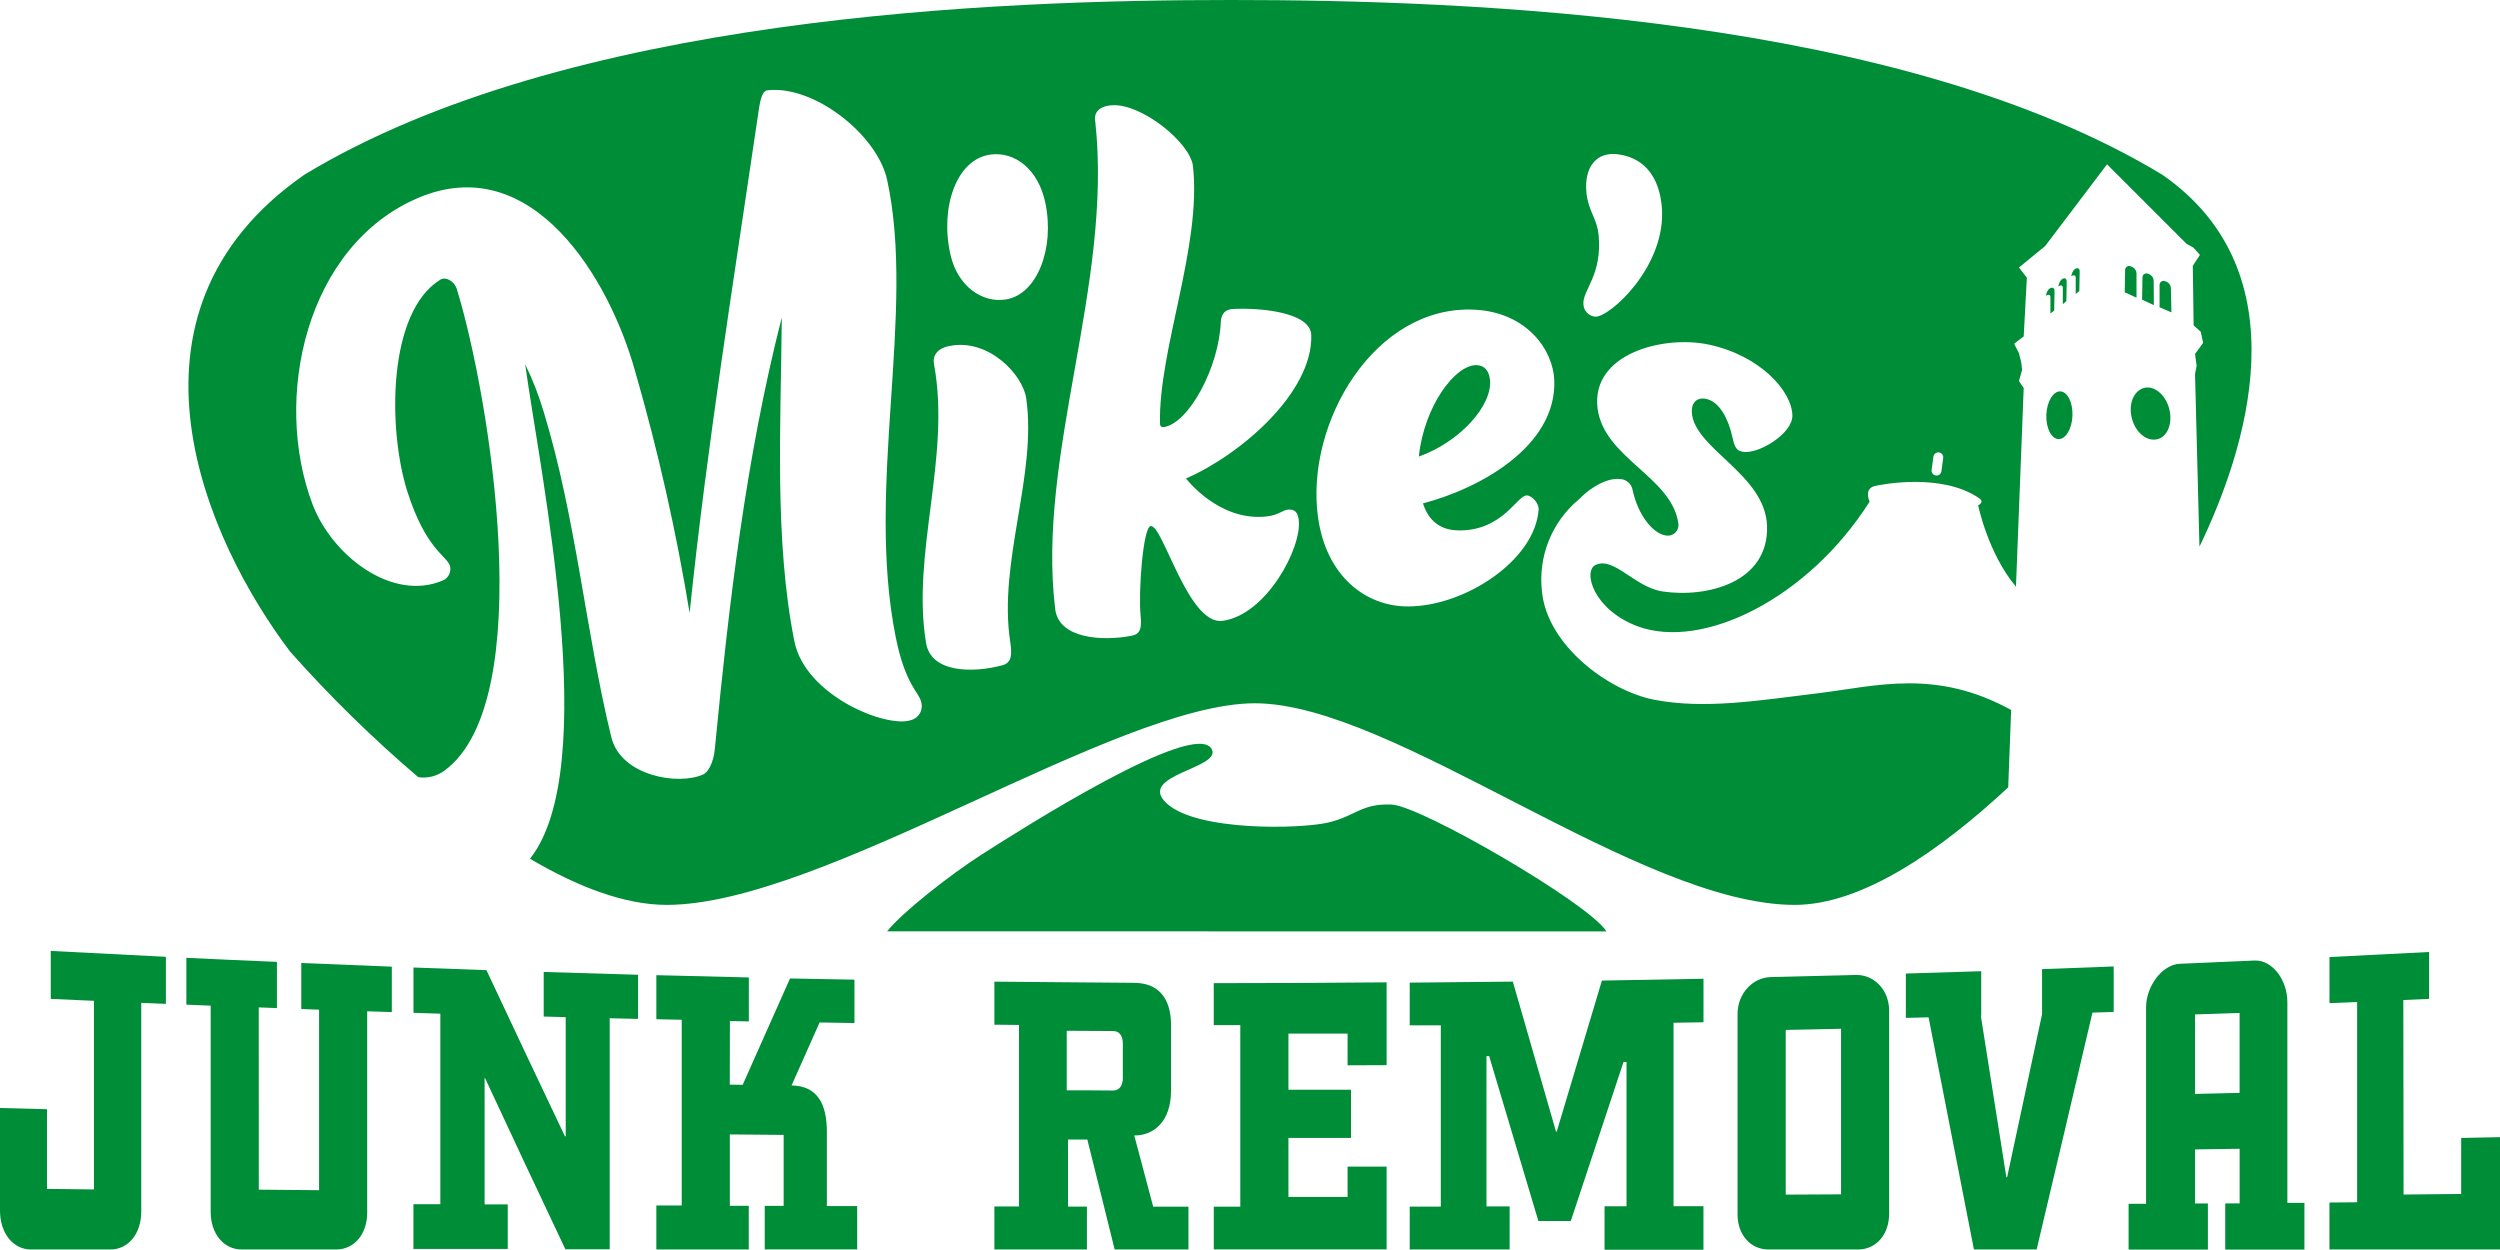
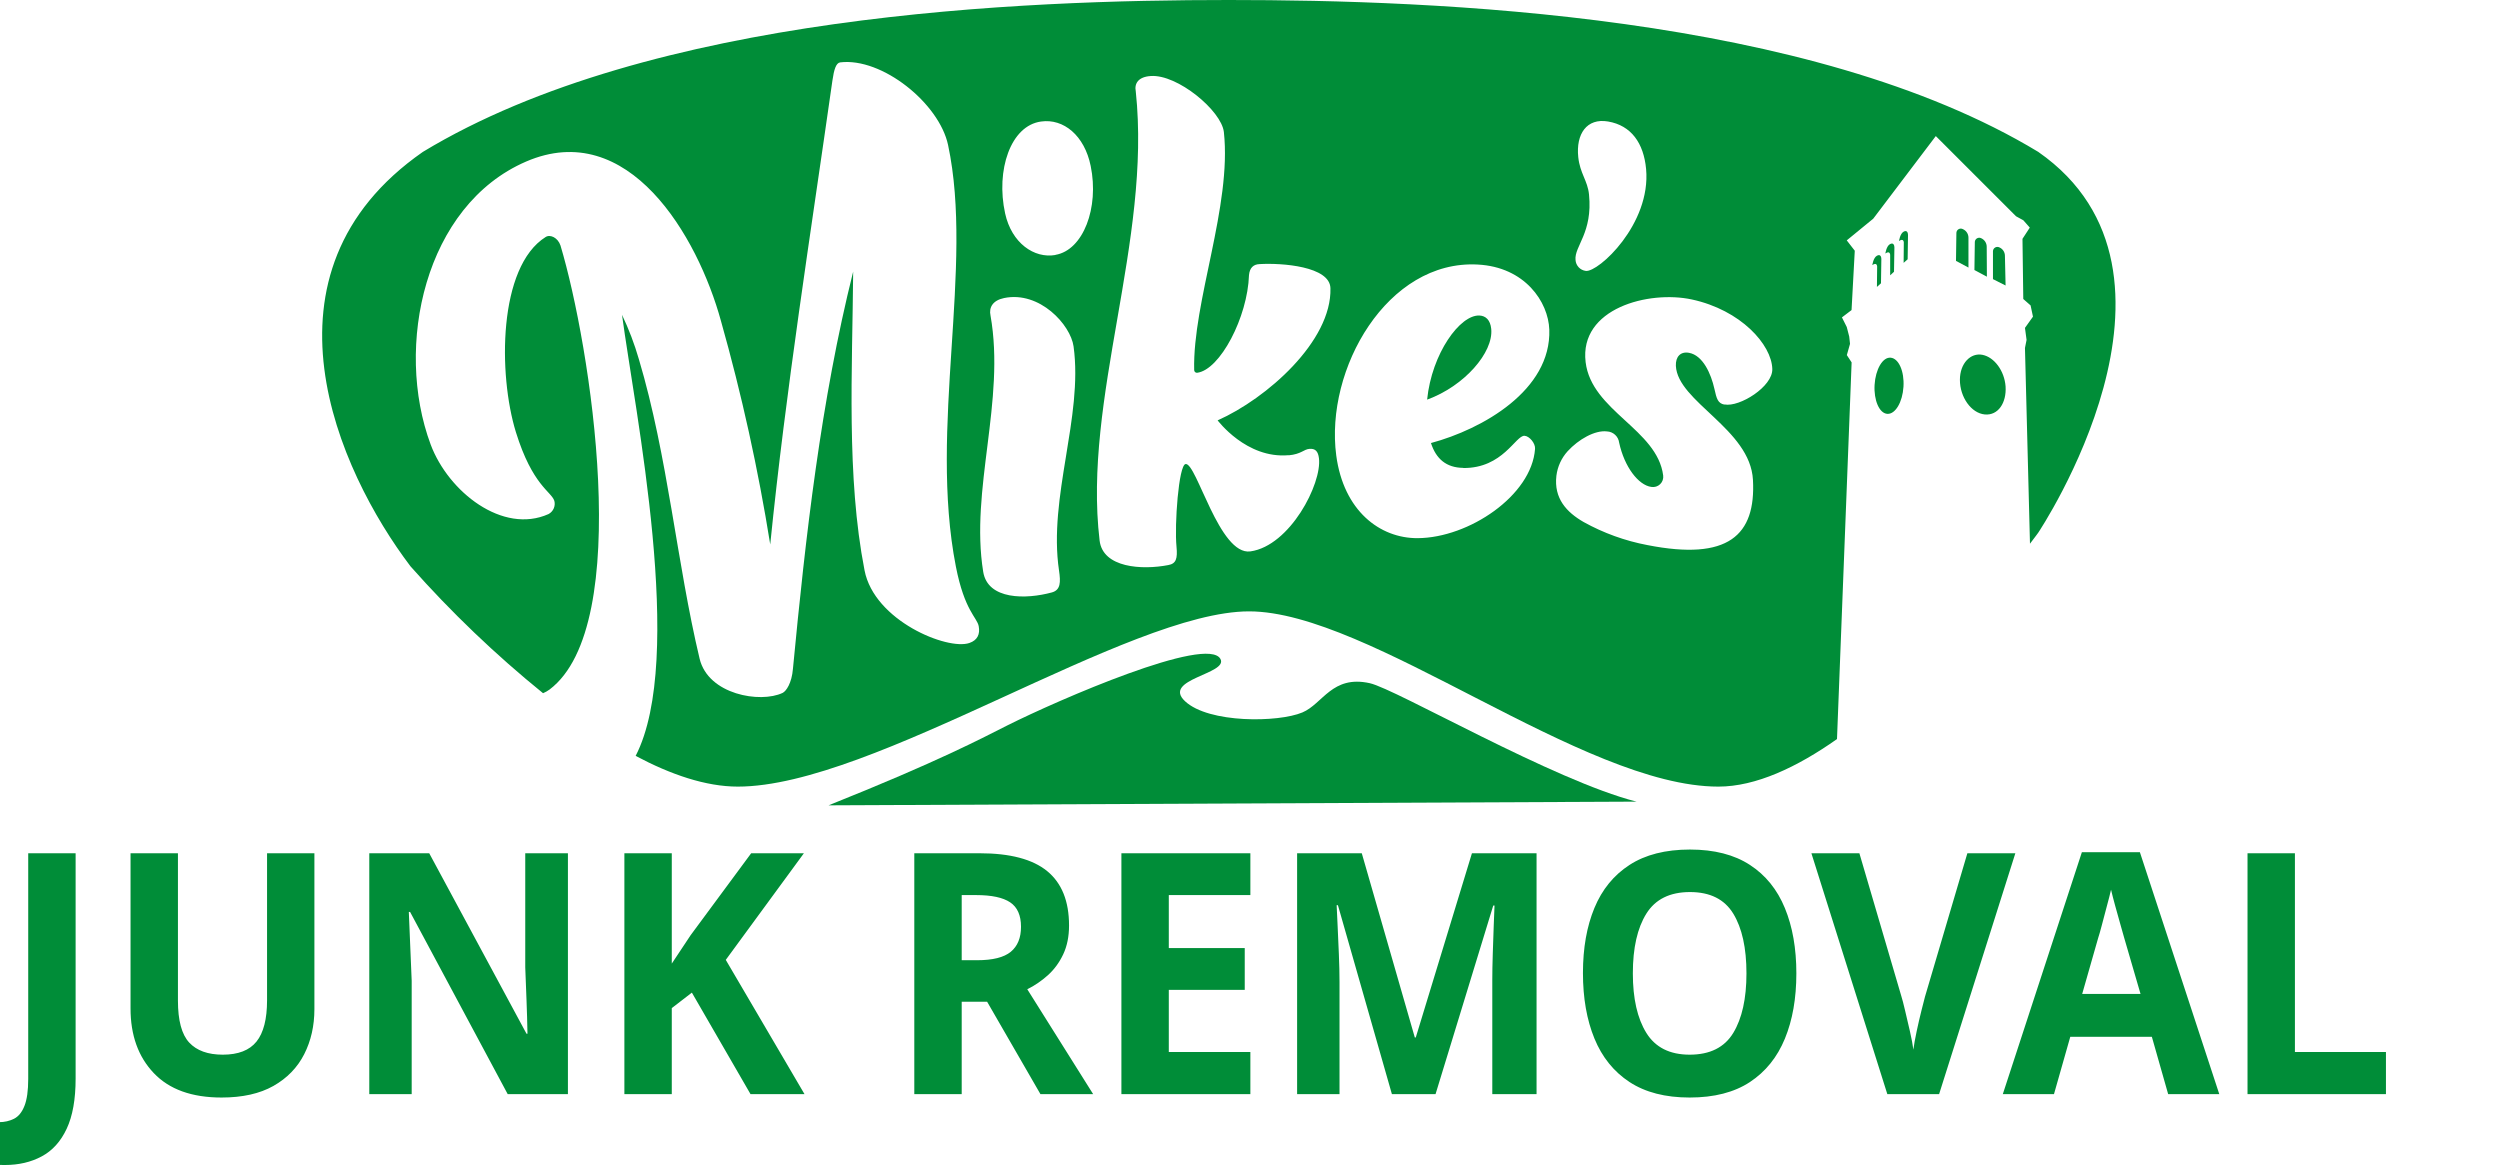
- <svg xmlns="http://www.w3.org/2000/svg" viewBox="0 0 616.79 308.27">
+ <svg xmlns="http://www.w3.org/2000/svg" viewBox="0 0 683.63 319.12">
  <defs>
-     <style>.cls-1{fill:#008d38;}</style>
+     <style>.cls-1{font-size:92.26px;font-family:Tahoma-Bold, Tahoma;font-weight:700;}.cls-1,.cls-2{fill:#008d38;}</style>
  </defs>
  <g id="Layer_2" data-name="Layer 2">
    <g id="Layer_4" data-name="Layer 4">
-       <path class="cls-1" d="M27.21,308.27H7.67c-4.49,0-7.67-4.06-7.67-9.63V273.36l11.59.3v19.66l11.59.13V246.92l-10.66-.48V234.61q14.2.76,28.41,1.45c0,4.64,0,7,0,11.61l-6.08-.25q0,25.72,0,51.46C34.87,304.31,31.7,308.27,27.21,308.27Z" />
-       <path class="cls-1" d="M63.85,293.51l14.87.13q0-22.26,0-44.54l-4.39-.16c0-4.54,0-6.81,0-11.35,8.94.38,13.41.56,22.34.9,0,4.49,0,6.73,0,11.21-2.43-.07-3.65-.11-6.08-.2q0,24.86,0,49.71c0,5.24-3.17,9.06-7.66,9.06H59.65c-4.49,0-7.67-3.91-7.67-9.28q0-25.44,0-50.88l-6-.24V236.31c8.94.42,13.4.63,22.34,1v11.4l-4.48-.17Q63.84,271,63.85,293.51Z" />
-       <path class="cls-1" d="M102,297.09l6.64,0,0-47-6.63-.21c0-4.47,0-6.7,0-11.18,7.18.27,10.77.4,18,.65q9.63,20.53,19.37,41h.19q0-14.72,0-29.41l-5.43-.14v-11c9.31.3,14,.44,23.28.69,0,4.36,0,6.54,0,10.89l-7-.16,0,57H139.49q-10-21.09-19.84-42.27h-.09q0,15.6,0,31.19l5.71,0v11H102Z" />
-       <path class="cls-1" d="M180.05,267.59l3.18.05q5.82-13.12,11.68-26.24c6.36.13,9.54.19,15.9.3v10.7l-8.6-.14c-2.77,6.21-4.15,9.31-6.92,15.54,6.36.08,8.7,4.57,8.71,11.34v18.41l7.48,0c0,4.27,0,6.41,0,10.69H188.67V297.5l4.67,0V280l-13.28-.12c0,7.05,0,10.57,0,17.61l4.67,0c0,4.31,0,6.47,0,10.78H161.93V297.4l6.26,0q0-22.9,0-45.81l-6.26-.13c0-4.35,0-6.53,0-10.87,9.13.24,13.69.35,22.82.56V252l-4.67-.09Z" />
-       <path class="cls-1" d="M245.33,297.66h6.07q0-22.4,0-44.79l-6.07-.06c0-4.25,0-6.37,0-10.62q17.2.18,34.42.29c6.08,0,9.16,3.84,9.16,10.4s0,9.72,0,16.2c0,7.59-4.21,11.08-9.07,11.06,1.87,7,2.8,10.54,4.67,17.56h8.7v10.56H275c-2.7-10.84-4-16.26-6.74-27.12h-4.77c0,6.62,0,9.92,0,16.54h4.67v10.58H245.33Zm29.26-43.29-11.41-.06V269c4.56,0,6.85,0,11.41.05,1.59,0,2.43-1.22,2.43-3.07v-8.52C277,255.62,276.27,254.38,274.59,254.37Z" />
-       <path class="cls-1" d="M332.47,262.83V255c-5.83,0-8.75,0-14.59,0v13.85l15.43,0v11.9l-15.43,0v14.56h14.59v-7.49l9.63,0v20.43H299.46V297.71H306V252.92h-6.55V242.56q21.33,0,42.65-.2v20.43Z" />
-       <path class="cls-1" d="M347.8,297.69h7.67q0-22.37,0-44.72l-7.67,0V242.43c10.18-.08,15.26-.13,25.44-.25l10.65,37h.18q5.6-18.63,11.15-37.26c10-.16,15-.25,25.06-.45,0,4.29,0,6.44,0,10.74l-7.39.12q0,22.64,0,45.26l7.38,0v10.74h-24.4V297.6h5.42q0-17.79,0-35.58h-.75q-6.49,19.62-13,39.22h-8q-6.06-20.34-12.14-40.67h-.66q0,18.54,0,37.07h5.71c0,4.25,0,6.37,0,10.62H347.8Z" />
-       <path class="cls-1" d="M458.4,308.27H436.34c-4.49,0-7.67-3.66-7.66-8.68q0-24.72,0-49.45c0-5,3.74-9,8.23-9.08,8.38-.19,12.57-.3,20.95-.52,4.48-.13,8.22,3.69,8.22,8.78l0,50.15C466.07,304.56,462.89,308.27,458.4,308.27ZM440.57,254.1q0,20.31,0,40.63l13.65-.07q0-20.42,0-40.84C448.76,253.94,446,254,440.57,254.1Z" />
-       <path class="cls-1" d="M495,290.44h.19q4.32-20.12,8.62-40.23V239.1c7.07-.25,10.6-.39,17.67-.66v11.22l-5.24.17q-6.84,29.23-13.77,58.44H487q-5.56-28.65-11.19-57.28l-5.61.14c0-4.38,0-6.57,0-10.94,7.44-.22,11.16-.34,18.6-.58v11h-.1Q491.86,270.55,495,290.44Z" />
-       <path class="cls-1" d="M525.16,297l4.31,0q0-24.24,0-48.48c0-5.14,3.93-10.55,8.32-10.74,7.37-.31,11.05-.47,18.41-.8,4.49-.2,8.14,4.89,8.13,10.25q0,24.77,0,49.53l4.21,0c0,4.61,0,6.92,0,11.54H549v-11.4l3.55,0V283.42l-11,.16v13.34l3.17,0v11.37H525.16Zm16.38-46.73v19.62l11-.26V249.91Z" />
-       <path class="cls-1" d="M593,294.71l14.21-.14V280.75l9.63-.2v27.72H574.71V296.68l6.83-.06q0-24.71,0-49.41l-6.82.28V236.12c9.83-.48,14.75-.73,24.58-1.25v11.57l-6.36.28Z" />
-       <path class="cls-1" d="M531.35,69.3a1.84,1.84,0,0,0-1.25-1.7,1,1,0,0,0-1.52.72l-.09,5.62,2.9,1.34Z" />
-       <path class="cls-1" d="M367.6,93.71c-.25-2.44-1.52-3.53-3.19-3.62-5.34-.28-13.09,10.15-14.36,22.55C360.25,109,368.24,100,367.6,93.71Z" />
-       <path class="cls-1" d="M535.59,71.1a1.82,1.82,0,0,0-1.29-1.67,1,1,0,0,0-1.5.75l0,5.62,2.93,1.28Z" />
-       <path class="cls-1" d="M525.82,65.77a1,1,0,0,0-1.52.72l-.09,5.62,2.9,1.34,0-6A1.85,1.85,0,0,0,525.82,65.77Z" />
-       <path class="cls-1" d="M525.68,101c0,3.74,2.43,7.17,5.31,7.45s4.71-2.51,4.46-6c-.24-3.34-2.41-6.31-4.94-6.79S525.68,97.48,525.68,101Z" />
-       <path class="cls-1" d="M513,71.81s.09-4.5.09-4.86-.17-1.07-1-.67S511,68.15,511,68.15c1.11-.67,1.11.32,1.11.32l0,4.06Z" />
-       <path class="cls-1" d="M504.86,102.33c-.12,3.25,1.23,5.94,3,6s3.33-2.52,3.45-5.77-1.23-5.94-3-6S505,99.08,504.86,102.33Z" />
-       <path class="cls-1" d="M496.18,175.16c-18.63-10.23-33.22-5.9-47.44-4.15-15,1.85-28.17,4-40.49,1.65-11.52-2.19-26.59-13.57-27.82-26.72a25.71,25.71,0,0,1,9.13-22.76c2.86-3,7-5.32,10.08-5a3.28,3.28,0,0,1,3.17,2.82c1.35,6.12,5,10.7,8.28,11.13a2.61,2.61,0,0,0,3-2.88c-1.53-11.62-18.43-16.2-19.95-28.54C392.52,87.22,410.41,82.66,421.51,85c12.59,2.65,20.53,11.35,20.7,17.45.13,4.53-8.48,9.76-12.32,9-1.68-.32-2-1.44-2.58-4-.86-3.79-2.95-8.42-6.52-9.06-2.18-.39-3.5,1-3.39,3.28.43,9,18.15,15.31,18.56,28.09.45,13.9-14.76,17.81-25.77,16.16-6.85-1-12-8.69-16.53-6.54-3.17,1.5-.63,11,10.34,15.13,16.17,6,42.18-6.93,57.25-30.73-.88-2.24-.25-3.49,1.24-3.86s16.57-3.36,25.8,3c1.45,1-.25,1.74-.25,1.74s2.43,11.9,9.33,20.08l1.91-49L498.11,94l.78-2.74-.2-1.76-.58-2.35-1.18-2.35L499.28,83l.78-14.49L498.11,66l6.46-5.29,15.27-20.17,19.58,19.58,1.76,1,1.57,1.76L541,65.59l.2,14.69,1.76,1.57.59,2.74-2,2.74.39,2.93-.39,2,1.09,42.61c11.45-23.73,25.71-67.5-9.1-91.72C468.85,3.92,362.29,0,303.83,0s-164,3.92-228.75,43.11C25.7,77.47,51,133.6,71.56,160.74a317.89,317.89,0,0,0,31.63,31,8.7,8.7,0,0,0,6.51-1.65c23.31-17.2,11.16-92.21,3-118.8-.71-2.09-2.81-3.06-4.07-2.29-13,8-13,36.79-8.15,52.21,4.56,14.35,9.71,15.87,10.54,18.4a3.11,3.11,0,0,1-1.6,3.53c-12.55,5.5-27.43-6-32.28-18.63-10-26.28-1.65-64,26.14-75.73,28-11.8,47,19.84,53.38,42.69a515.78,515.78,0,0,1,13.48,59.76c4.3-41.55,11-82.8,17.06-124.09.43-3,1-4.72,2.11-4.86,11.47-1.36,27.13,10.94,29.56,22.1C226,77.11,213.5,120,221,157.24c2.38,11.85,5.79,13.58,6.26,15.94a3.56,3.56,0,0,1-2.56,4.5c-6,2-26-6-28.71-19.44-5-25.12-3.33-53.55-3.11-79.93-8.84,34.54-13.06,70.75-16.5,106.28-.32,3.82-1.84,6-2.83,6.45-6.1,2.82-20.37.47-22.73-9.17-6.28-25.7-8.69-54.07-16.64-80.13a76.64,76.64,0,0,0-4.61-11.87c3.76,27.39,19,99.46,1.19,122,11.44,6.74,23.15,11.38,33.73,11.38,38.55,0,110.86-49.74,145.11-49.74s94.65,49.74,133.2,49.74c16.77,0,36.13-13.63,52.66-29ZM477,112.67a1.22,1.22,0,0,1,2.42.33l-.44,3.26a1.22,1.22,0,1,1-2.42-.32Zm-82.65-55c-.37-3.7-2.46-5.62-2.94-10-.67-6.22,2.31-10.52,8.14-9.55,6.36,1,9.78,5.77,10.43,12.74,1.39,14.75-13.09,27.69-16.5,27.26a3.18,3.18,0,0,1-2.82-3C390.33,71.54,395.43,68,394.38,57.7ZM249.23,158.28c.47,3.12.46,5.22-1.95,5.86-7.07,1.89-17.56,2-18.81-5.52-3.65-22,6.13-45.77,2-68.55-.49-2.21.63-4.07,3.72-4.7,9.75-2,18.21,7.16,19,12.95C255.87,117.24,246.24,138.66,249.23,158.28Zm-1-84.42c-5.78,1-12-3.15-13.76-11.14-2.59-11.54,1.49-23.43,9.86-24.58,6.14-.84,11.88,3.74,13.57,11.9C260.27,61.27,255.85,72.61,248.26,73.86Zm63.87,53.6c3.51-.31,4.14-1.61,5.74-1.73s2.35.66,2.58,2.52c.85,6.78-7.93,23.42-18.77,24.92-8.52,1.18-14.76-23.83-17.76-23.38-1.89.29-3.07,16.25-2.48,22.14.31,3.16-.11,4.52-2.26,4.93-7.2,1.37-17.91.74-18.81-6.56-4.65-37.94,14.23-80.13,9.89-120.21-.45-2.21.79-3.89,4.09-4.12,7.3-.52,19.36,9.27,20,15,2.2,19.78-8.58,45.39-8.13,63.65a.75.75,0,0,0,.79.77c6.3-.75,13.85-14.93,14.22-26.15.19-2,1.22-2.88,2.89-3,6.17-.36,19.25.61,19.42,6.43.41,14.2-17.5,29.56-30.91,35.38C292.63,118.07,300.51,128.5,312.13,127.46Zm35.38,22.16c-10.42.07-20.31-7.36-22.32-22.11-3.14-23.16,14-52.39,38.73-51.1,12.87.68,19.33,10,19.58,17.47.55,16.2-18.26,26.61-32.41,30.32,1.4,4.24,4.2,6.62,8.86,6.66,10.92.1,14.37-8.75,16.81-8.63,1.3.07,3,2,2.87,3.52C378.71,138.24,361.49,149.54,347.51,149.62Z" />
-       <path class="cls-1" d="M509.8,74.31s.09-4.51.09-4.86-.18-1.07-1-.67-1.07,1.87-1.07,1.87c1.11-.67,1.11.31,1.11.31l0,4.07Z" />
-       <path class="cls-1" d="M505.83,71.1c-.85.4-1.08,1.87-1.08,1.87,1.12-.67,1.12.32,1.12.32l0,4.06.93-.72s.09-4.5.09-4.86S506.67,70.7,505.83,71.1Z" />
-       <path class="cls-1" d="M396.33,229.8c-4.13-6.82-45.74-31-53-31.3-7.49-.32-8.85,2.85-15.66,4.44s-32.36,2.22-39.86-4.76,13.65-8.59,11.15-13.34c-4-7.62-46.91,19.68-56.79,26-7.63,4.9-19.32,14-23.31,18.93Z" />
+       <text class="cls-1" transform="translate(0 299.2) scale(0.93 1)">JUNK REMOVAL</text>
+       <path class="cls-2" d="M447.51,219.21c-22.53-5.7-65.78-30.8-72.94-32.39-10.31-2.29-12.84,5.65-18.43,8-6.57,2.78-25.57,3-32.07-3.05s11.84-7.45,9.67-11.56c-3.49-6.61-44.4,11.21-58.17,18.1-7,3.52-18.77,9.83-49,21.91Z" />
+       <path class="cls-2" d="M543.27,67.47a2.55,2.55,0,0,0-1.47-2.31,1.2,1.2,0,0,0-1.78,1l-.11,7.68,3.41,1.82Z" />
+       <path class="cls-2" d="M535.94,103.86c0,4.76,3.1,9.11,6.78,9.47s6-3.19,5.71-7.66c-.31-4.26-3.08-8-6.32-8.64S535.94,99.35,535.94,103.86Z" />
+       <path class="cls-2" d="M548.25,69.93a2.51,2.51,0,0,0-1.51-2.28,1.21,1.21,0,0,0-1.76,1l0,7.68,3.45,1.74Z" />
+       <path class="cls-2" d="M512.61,105.23c-.25,4.24,1.3,7.8,3.48,7.94s4.16-3.18,4.42-7.42S519.2,98,517,97.81,512.87,101,512.61,105.23Z" />
+       <path class="cls-2" d="M517.92,74.31s.11-6.15.11-6.64-.21-1.46-1.21-.91-1.26,2.56-1.26,2.56c1.31-.92,1.31.42,1.31.42l0,5.55Z" />
+       <path class="cls-2" d="M536.76,62.66a1.2,1.2,0,0,0-1.78,1l-.11,7.68,3.41,1.83,0-8.17A2.55,2.55,0,0,0,536.76,62.66Z" />
+       <path class="cls-2" d="M513.25,69.93c-1,.55-1.26,2.56-1.26,2.56,1.32-.92,1.32.42,1.32.42l-.06,5.55,1.11-1s.1-6.15.1-6.64S514.25,69.38,513.25,69.93Z" />
+       <path class="cls-2" d="M521.65,70.9s.1-6.15.1-6.64-.21-1.46-1.2-.91-1.26,2.56-1.26,2.56c1.31-.92,1.31.42,1.31.42l-.05,5.55Z" />
+       <path class="cls-2" d="M404.59,86.28c-5.33-.29-13.07,10.37-14.34,23,10.18-3.7,18.17-12.9,17.53-19.34C407.53,87.48,406.26,86.37,404.59,86.28Z" />
+       <path class="cls-2" d="M557.36,41.53C495,3.78,392.34,0,336,0S178,3.78,115.64,41.53c-47.58,33.11-23.2,87.19-3.39,113.33a304.44,304.44,0,0,0,36.25,34.7,9,9,0,0,0,1.77-1c23.28-17.58,11.15-94.24,3-121.42-.71-2.14-2.8-3.13-4.06-2.33-13,8.16-13,37.59-8.14,53.35,4.55,14.67,9.69,16.22,10.52,18.81a3.19,3.19,0,0,1-1.59,3.6c-12.54,5.62-27.39-6.08-32.23-19-10-26.85-1.66-65.41,26.09-77.39,27.94-12.06,46.91,20.28,53.3,43.63a537,537,0,0,1,13.46,61.07c4.29-42.46,11-84.62,17-126.82.44-3.09,1-4.82,2.11-5,11.46-1.4,27.09,11.18,29.52,22.58,7.11,33.41-5.33,77.23,2.14,115.3,2.37,12.11,5.78,13.88,6.24,16.29.42,2.2-.35,3.85-2.56,4.6-6,2.05-26-6.08-28.66-19.87-5-25.67-3.32-54.72-3.11-81.69-8.82,35.31-13,72.31-16.47,108.62-.32,3.91-1.84,6.12-2.83,6.59-6.09,2.88-20.33.48-22.69-9.36-6.27-26.27-8.67-55.27-16.61-81.9a79.72,79.72,0,0,0-4.61-12.13c3.56,26.52,17.44,94,3.73,120.61,9.55,5.08,19.15,8.4,27.94,8.4,37.14,0,106.81-47.92,139.8-47.92s91.19,47.92,128.33,47.92c10.25,0,21.51-5.3,32.44-13l4-103-1.31-2,.87-3.07-.22-2L505,89.42l-1.32-2.63,2.63-2,.88-16.23L505,65.73l7.24-5.93,17.11-22.59,21.94,21.93,2,1.1,1.76,2-2,3.07.22,16.45,2,1.76.65,3.07-2.19,3.07.44,3.29-.44,2.2,1.37,53.53c1.46-1.9,2.25-3,2.25-3S604.93,74.64,557.36,41.53ZM434.52,53.18c-.38-3.79-2.47-5.75-2.94-10.2-.67-6.35,2.31-10.74,8.13-9.76,6.35,1.08,9.76,5.9,10.42,13,1.38,15.08-13.08,28.3-16.49,27.86a3.21,3.21,0,0,1-2.81-3C430.47,67.32,435.57,63.69,434.52,53.18ZM289.59,156c.47,3.19.46,5.33-1.95,6-7.06,1.93-17.53,2.07-18.78-5.64-3.64-22.45,6.13-46.77,2-70.06-.49-2.25.63-4.16,3.71-4.8,9.74-2,18.18,7.32,19,13.23C296.22,114,286.61,135.91,289.59,156Zm-1-86.27c-5.77,1-11.95-3.22-13.74-11.38-2.58-11.8,1.49-24,9.84-25.12,6.14-.87,11.87,3.82,13.56,12.15C300.61,56.83,296.2,68.41,288.62,69.69Zm63.77,54.78c3.5-.32,4.14-1.65,5.73-1.77s2.35.68,2.58,2.57c.85,6.94-7.92,23.94-18.74,25.47-8.51,1.2-14.74-24.35-17.73-23.89-1.89.29-3.07,16.6-2.48,22.63.31,3.23-.11,4.62-2.25,5-7.2,1.4-17.89.76-18.78-6.7C296.07,109,314.92,65.92,310.58,25c-.45-2.26.79-4,4.09-4.21,7.29-.53,19.33,9.47,20,15.31,2.2,20.22-8.56,46.4-8.12,65.06a.75.75,0,0,0,.79.78c6.29-.77,13.83-15.25,14.2-26.72.19-2,1.22-2.94,2.88-3,6.16-.36,19.22.62,19.39,6.57.42,14.51-17.46,30.22-30.85,36.16C332.93,114.87,340.79,125.53,352.39,124.47Zm47.75,3.47c10.9.11,14.35-9,16.79-8.81,1.29.07,3,2.05,2.86,3.59-.92,12.76-18.11,24.31-32.07,24.4-10.4.07-20.28-7.53-22.29-22.6-3.14-23.67,14-53.54,38.67-52.22C417,73,423.4,82.56,423.66,90.15c.54,16.56-18.24,27.2-32.36,31C392.69,125.47,395.48,127.9,400.14,127.94Zm71.44-17.34c-1.79-.35-2.14-1.57-2.74-4.3-.92-4.13-3.14-9.17-6.94-9.86-2.31-.43-3.71,1.06-3.6,3.56.46,9.83,20.34,17.29,21.08,31.18.82,15.21-6.78,22.18-28.83,17.84a58.31,58.31,0,0,1-17.49-6.32c-4.65-2.68-8.16-6.45-7.43-12.65a12.24,12.24,0,0,1,3.08-6.71c3-3.27,7.48-5.79,10.72-5.41a3.51,3.51,0,0,1,3.36,3.08c1.44,6.65,5.28,11.63,8.8,12.1a2.8,2.8,0,0,0,3.24-3.13c-1.63-12.64-19.6-17.63-21.21-31-1.77-14.71,17.25-19.67,29.05-17.13,13.39,2.89,21.82,12.35,22,19C484.81,105.71,475.66,111.4,471.58,110.6Z" />
    </g>
  </g>
</svg>
